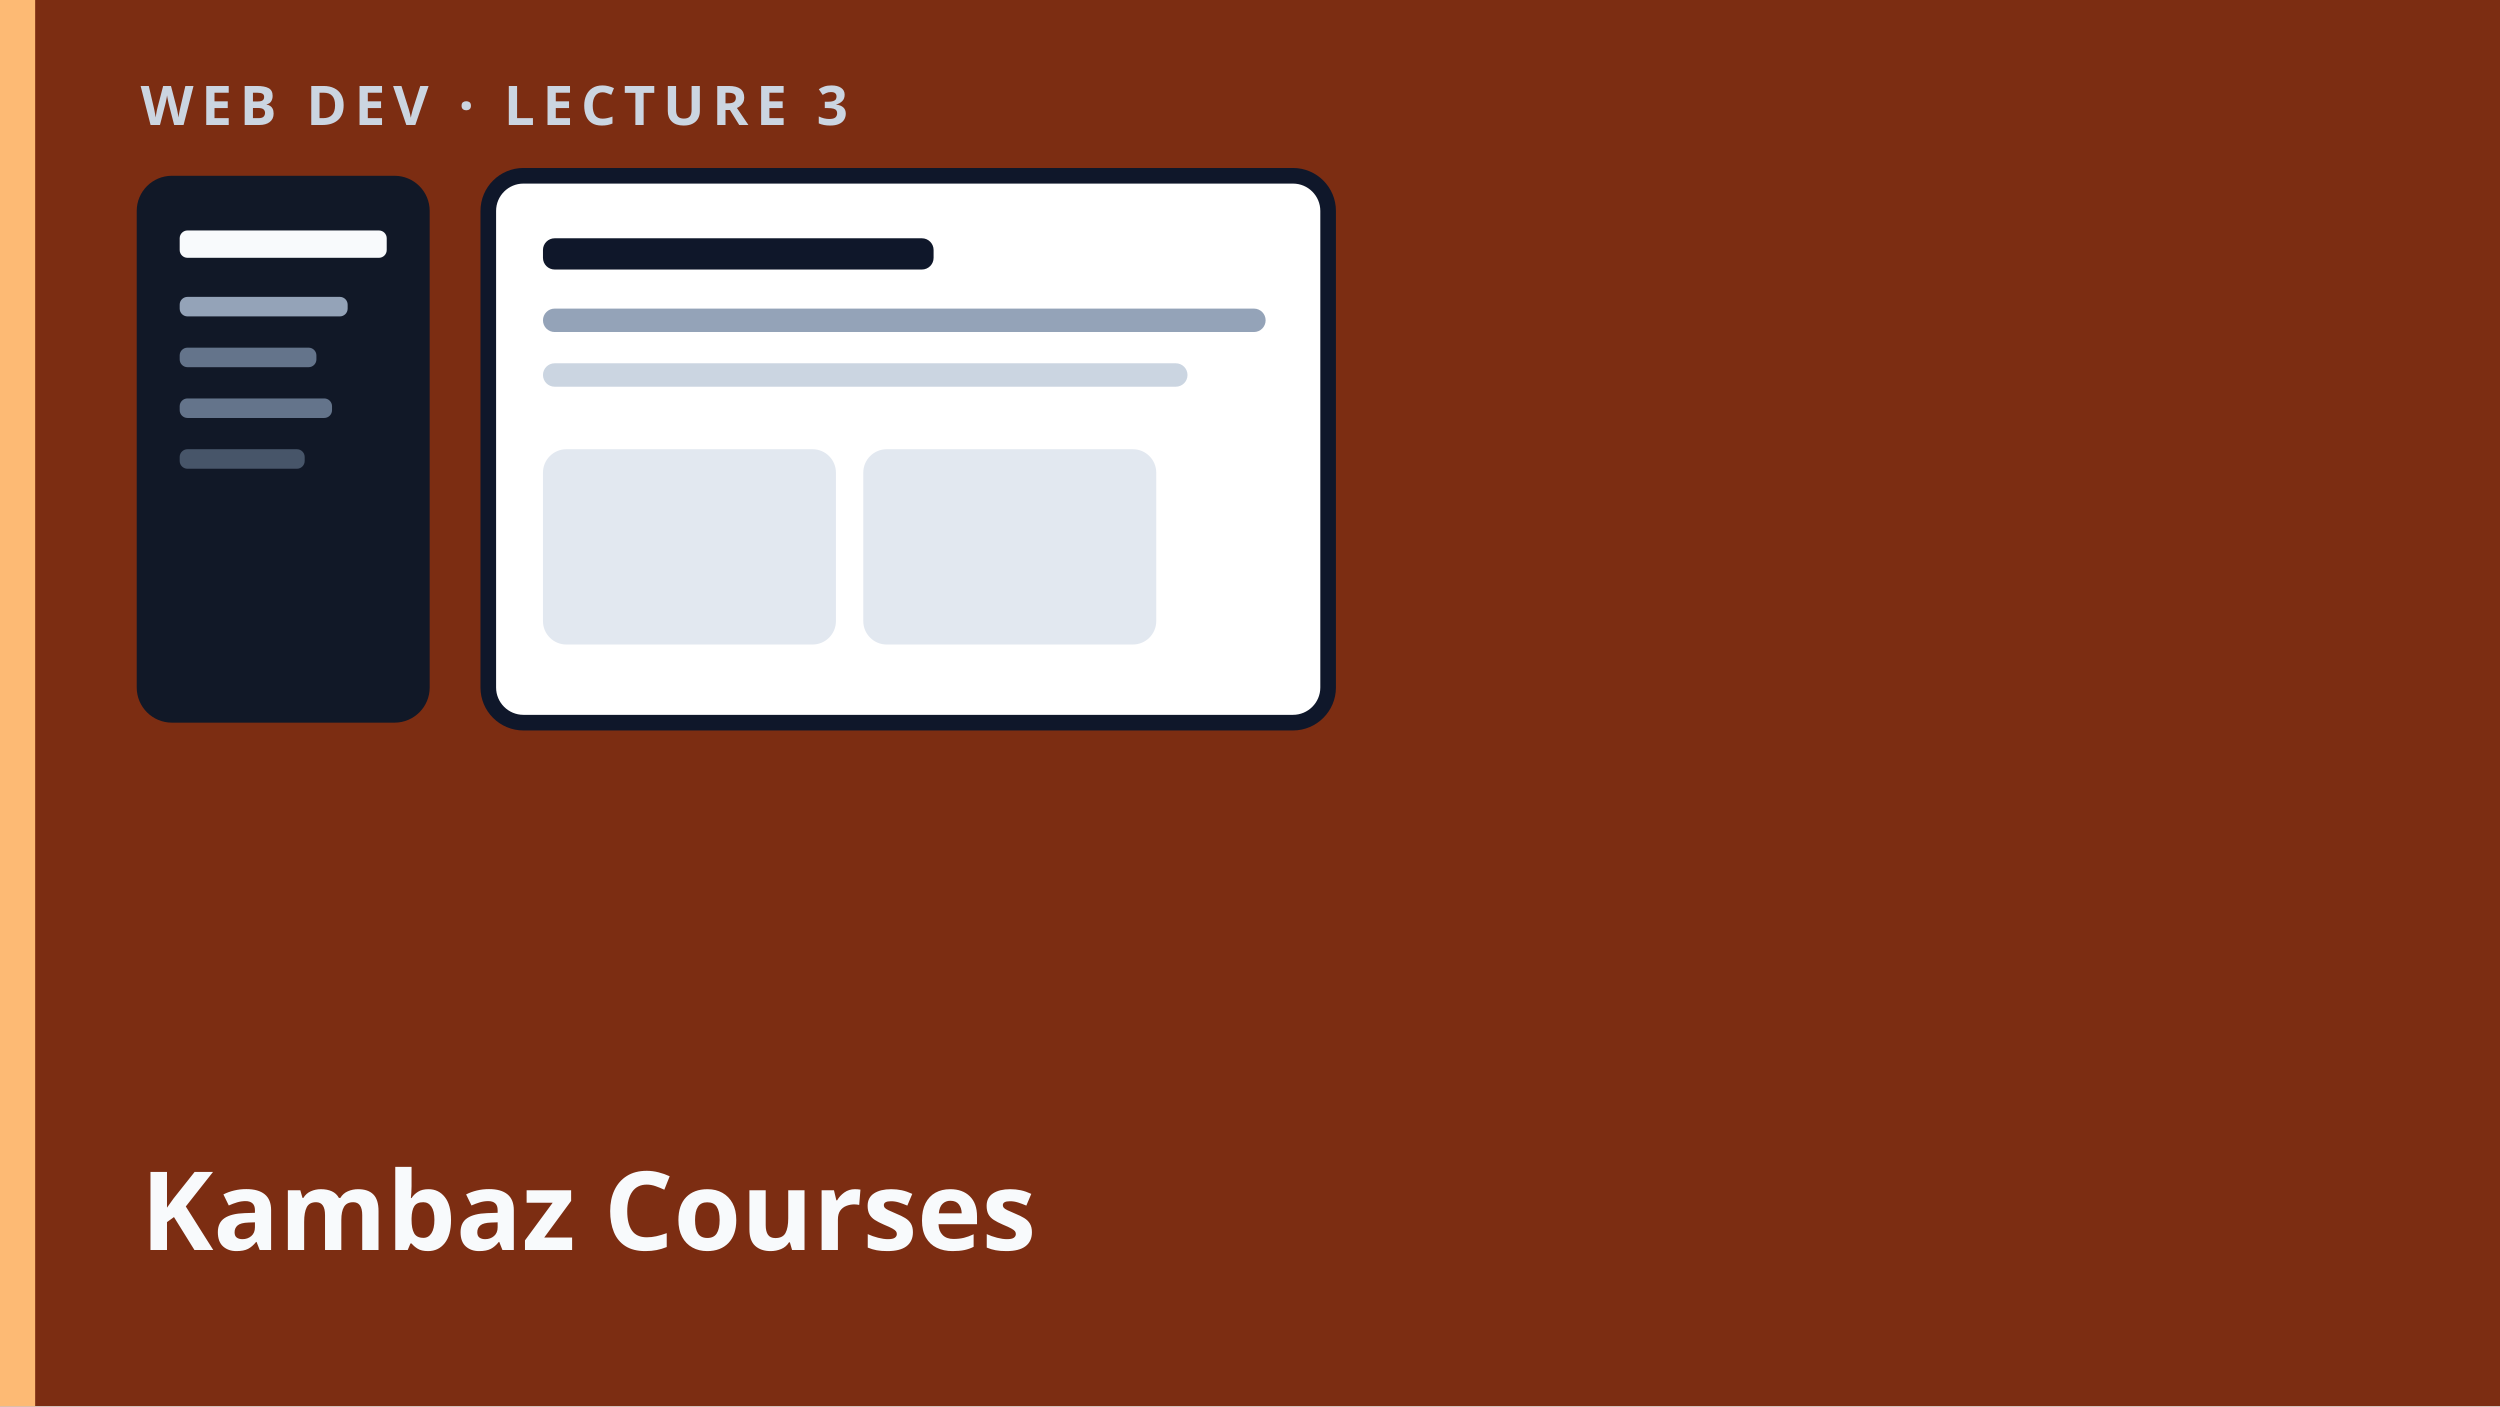
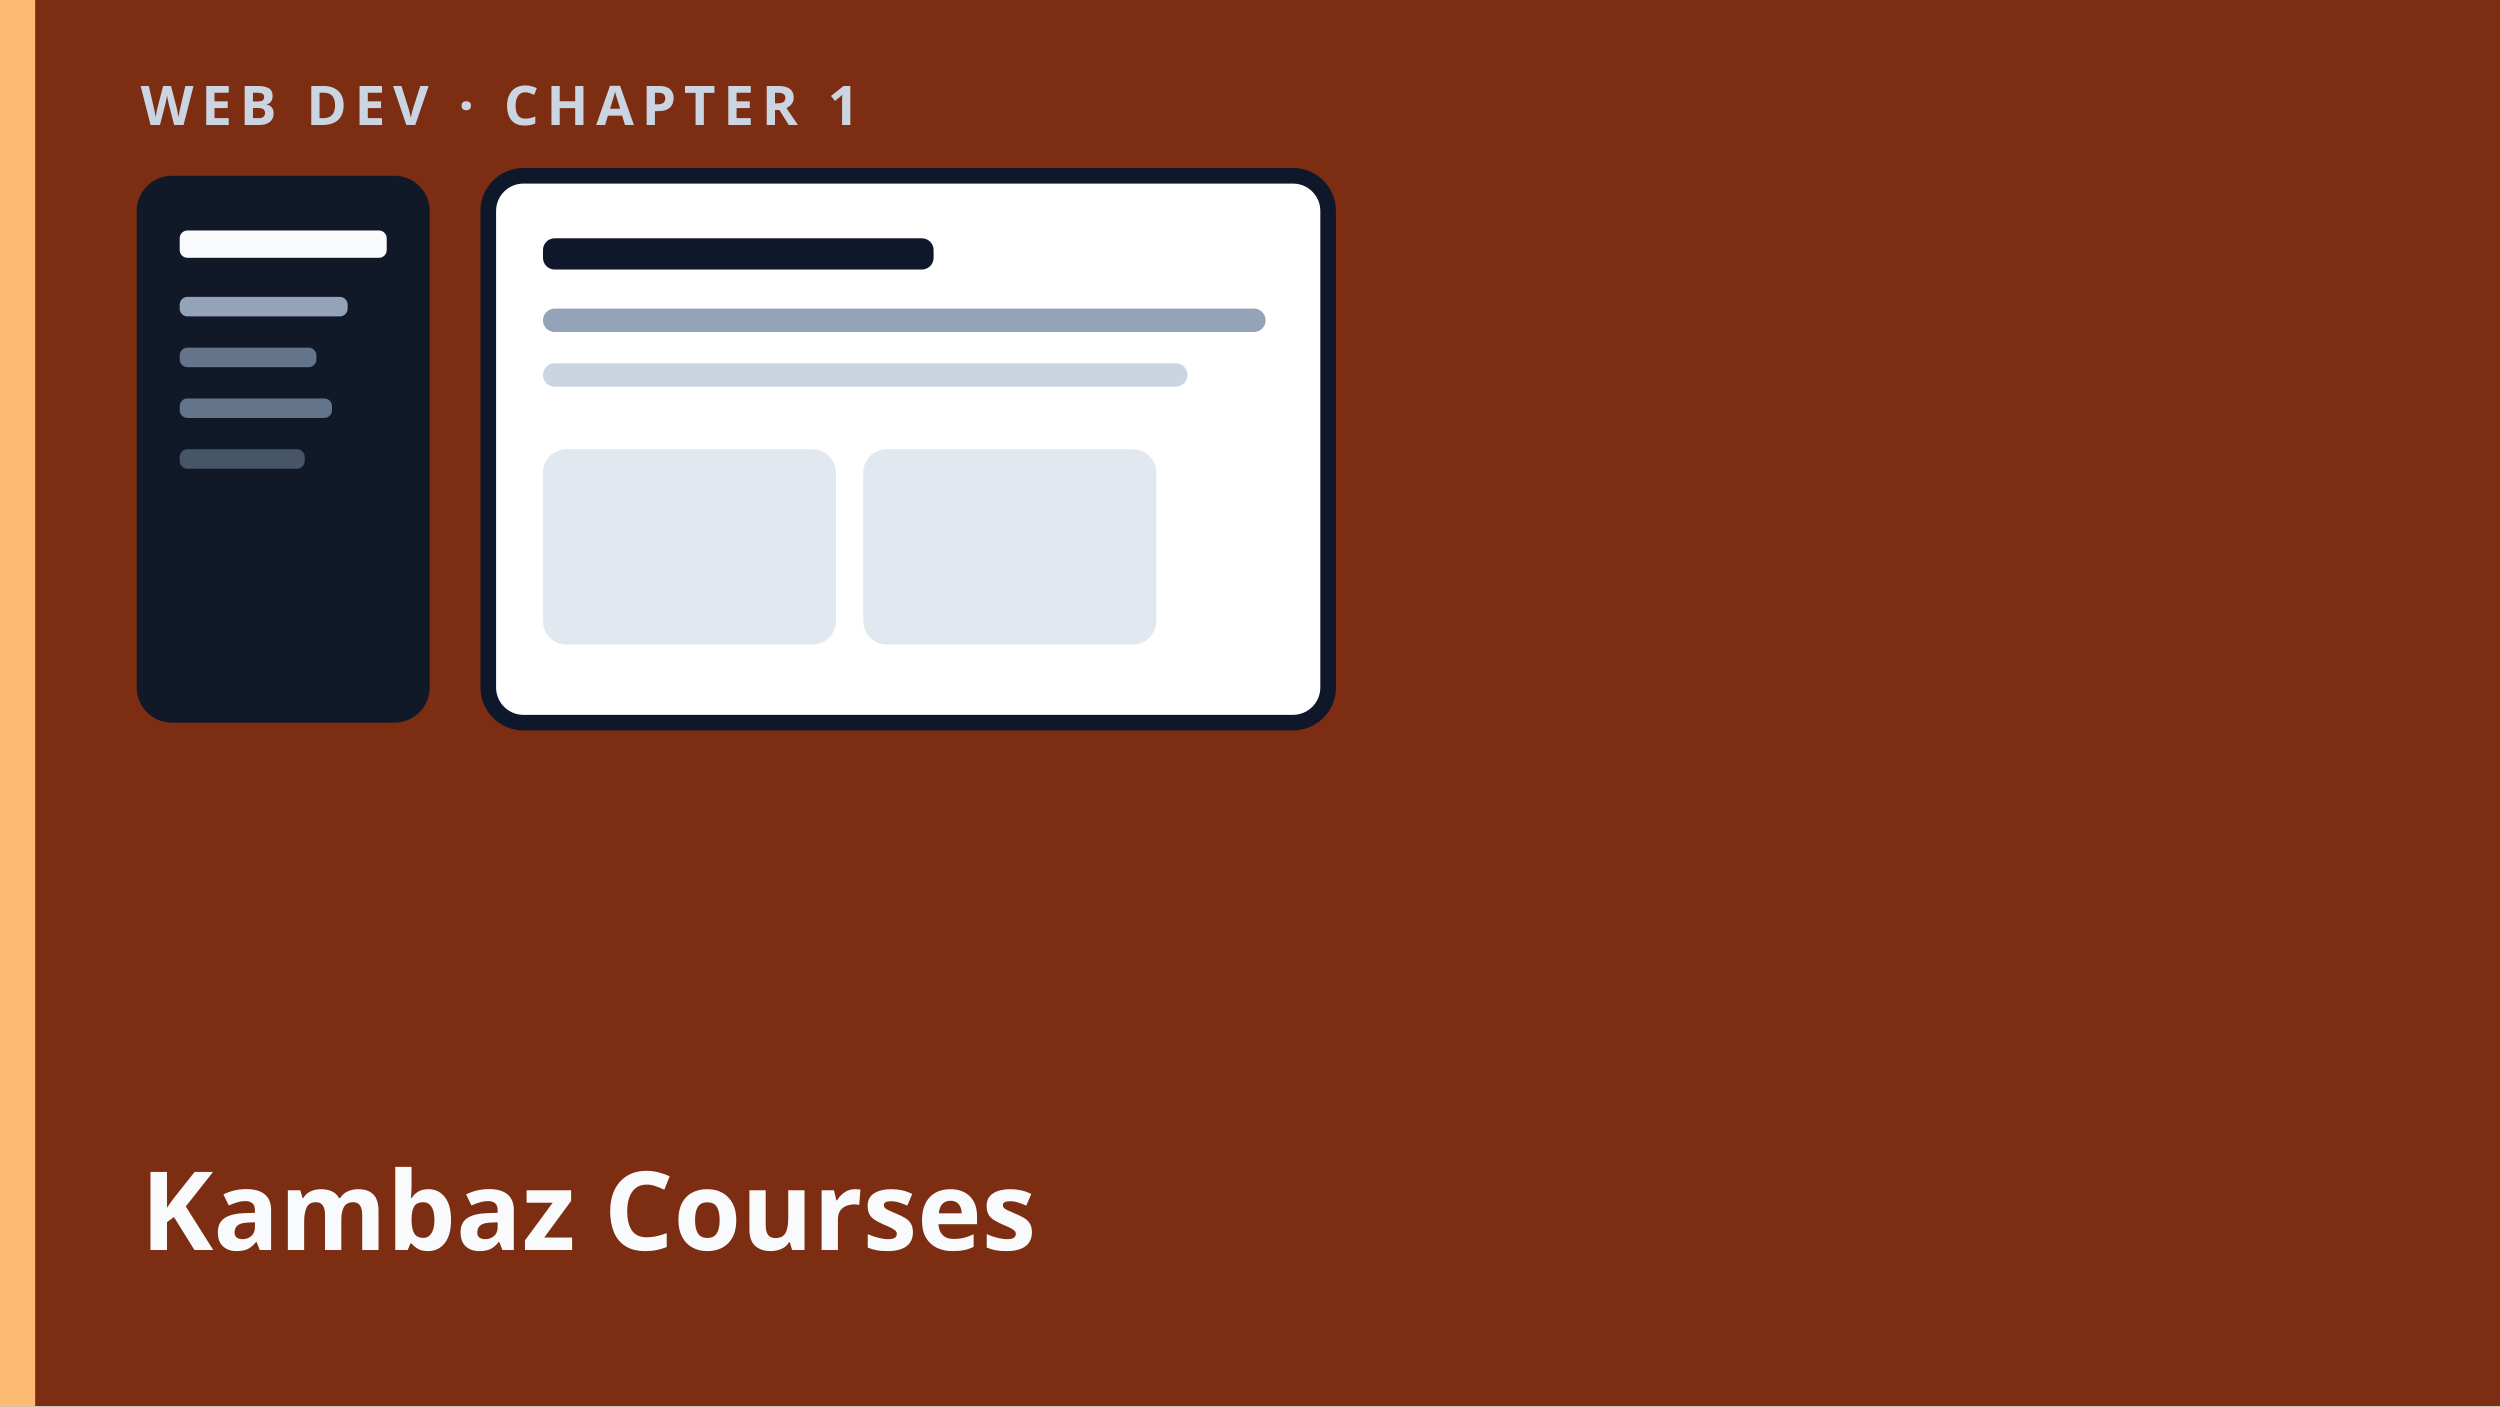
<svg xmlns="http://www.w3.org/2000/svg" viewBox="0 0 1280 720" role="img" aria-labelledby="title">
  <rect width="1280" height="720" fill="#7C2D12" />
  <rect x="0" y="0" width="18" height="720" fill="#FDBA74" />
-   <text x="72" y="64" fill="#CBD5E1" font-family="ui-sans-serif, system-ui, sans-serif" font-size="28" font-weight="700" letter-spacing="4">WEB DEV · LECTURE 3</text>
+   <text x="72" y="64" fill="#CBD5E1" font-family="ui-sans-serif, system-ui, sans-serif" font-size="28" font-weight="700" letter-spacing="4">WEB DEV · CHAPTER 1</text>
  <g transform="translate(70 90)">
    <rect width="150" height="280" rx="18" fill="#111827" />
    <rect x="22" y="28" width="106" height="14" rx="4" fill="#F8FAFC" />
    <rect x="22" y="62" width="86" height="10" rx="4" fill="#94A3B8" />
    <rect x="22" y="88" width="70" height="10" rx="4" fill="#64748B" />
    <rect x="22" y="114" width="78" height="10" rx="4" fill="#64748B" />
    <rect x="22" y="140" width="64" height="10" rx="4" fill="#475569" />
    <rect x="180" y="0" width="430" height="280" rx="18" fill="#fff" stroke="#0F172A" stroke-width="8" />
    <rect x="208" y="32" width="200" height="16" rx="6" fill="#0F172A" />
    <rect x="208" y="68" width="370" height="12" rx="6" fill="#94A3B8" />
    <rect x="208" y="96" width="330" height="12" rx="6" fill="#CBD5E1" />
    <rect x="208" y="140" width="150" height="100" rx="12" fill="#E2E8F0" />
    <rect x="372" y="140" width="150" height="100" rx="12" fill="#E2E8F0" />
  </g>
  <text x="72" y="640" fill="#F8FAFC" font-family="ui-sans-serif, system-ui, sans-serif" font-size="56" font-weight="800">Kambaz Courses</text>
</svg>
